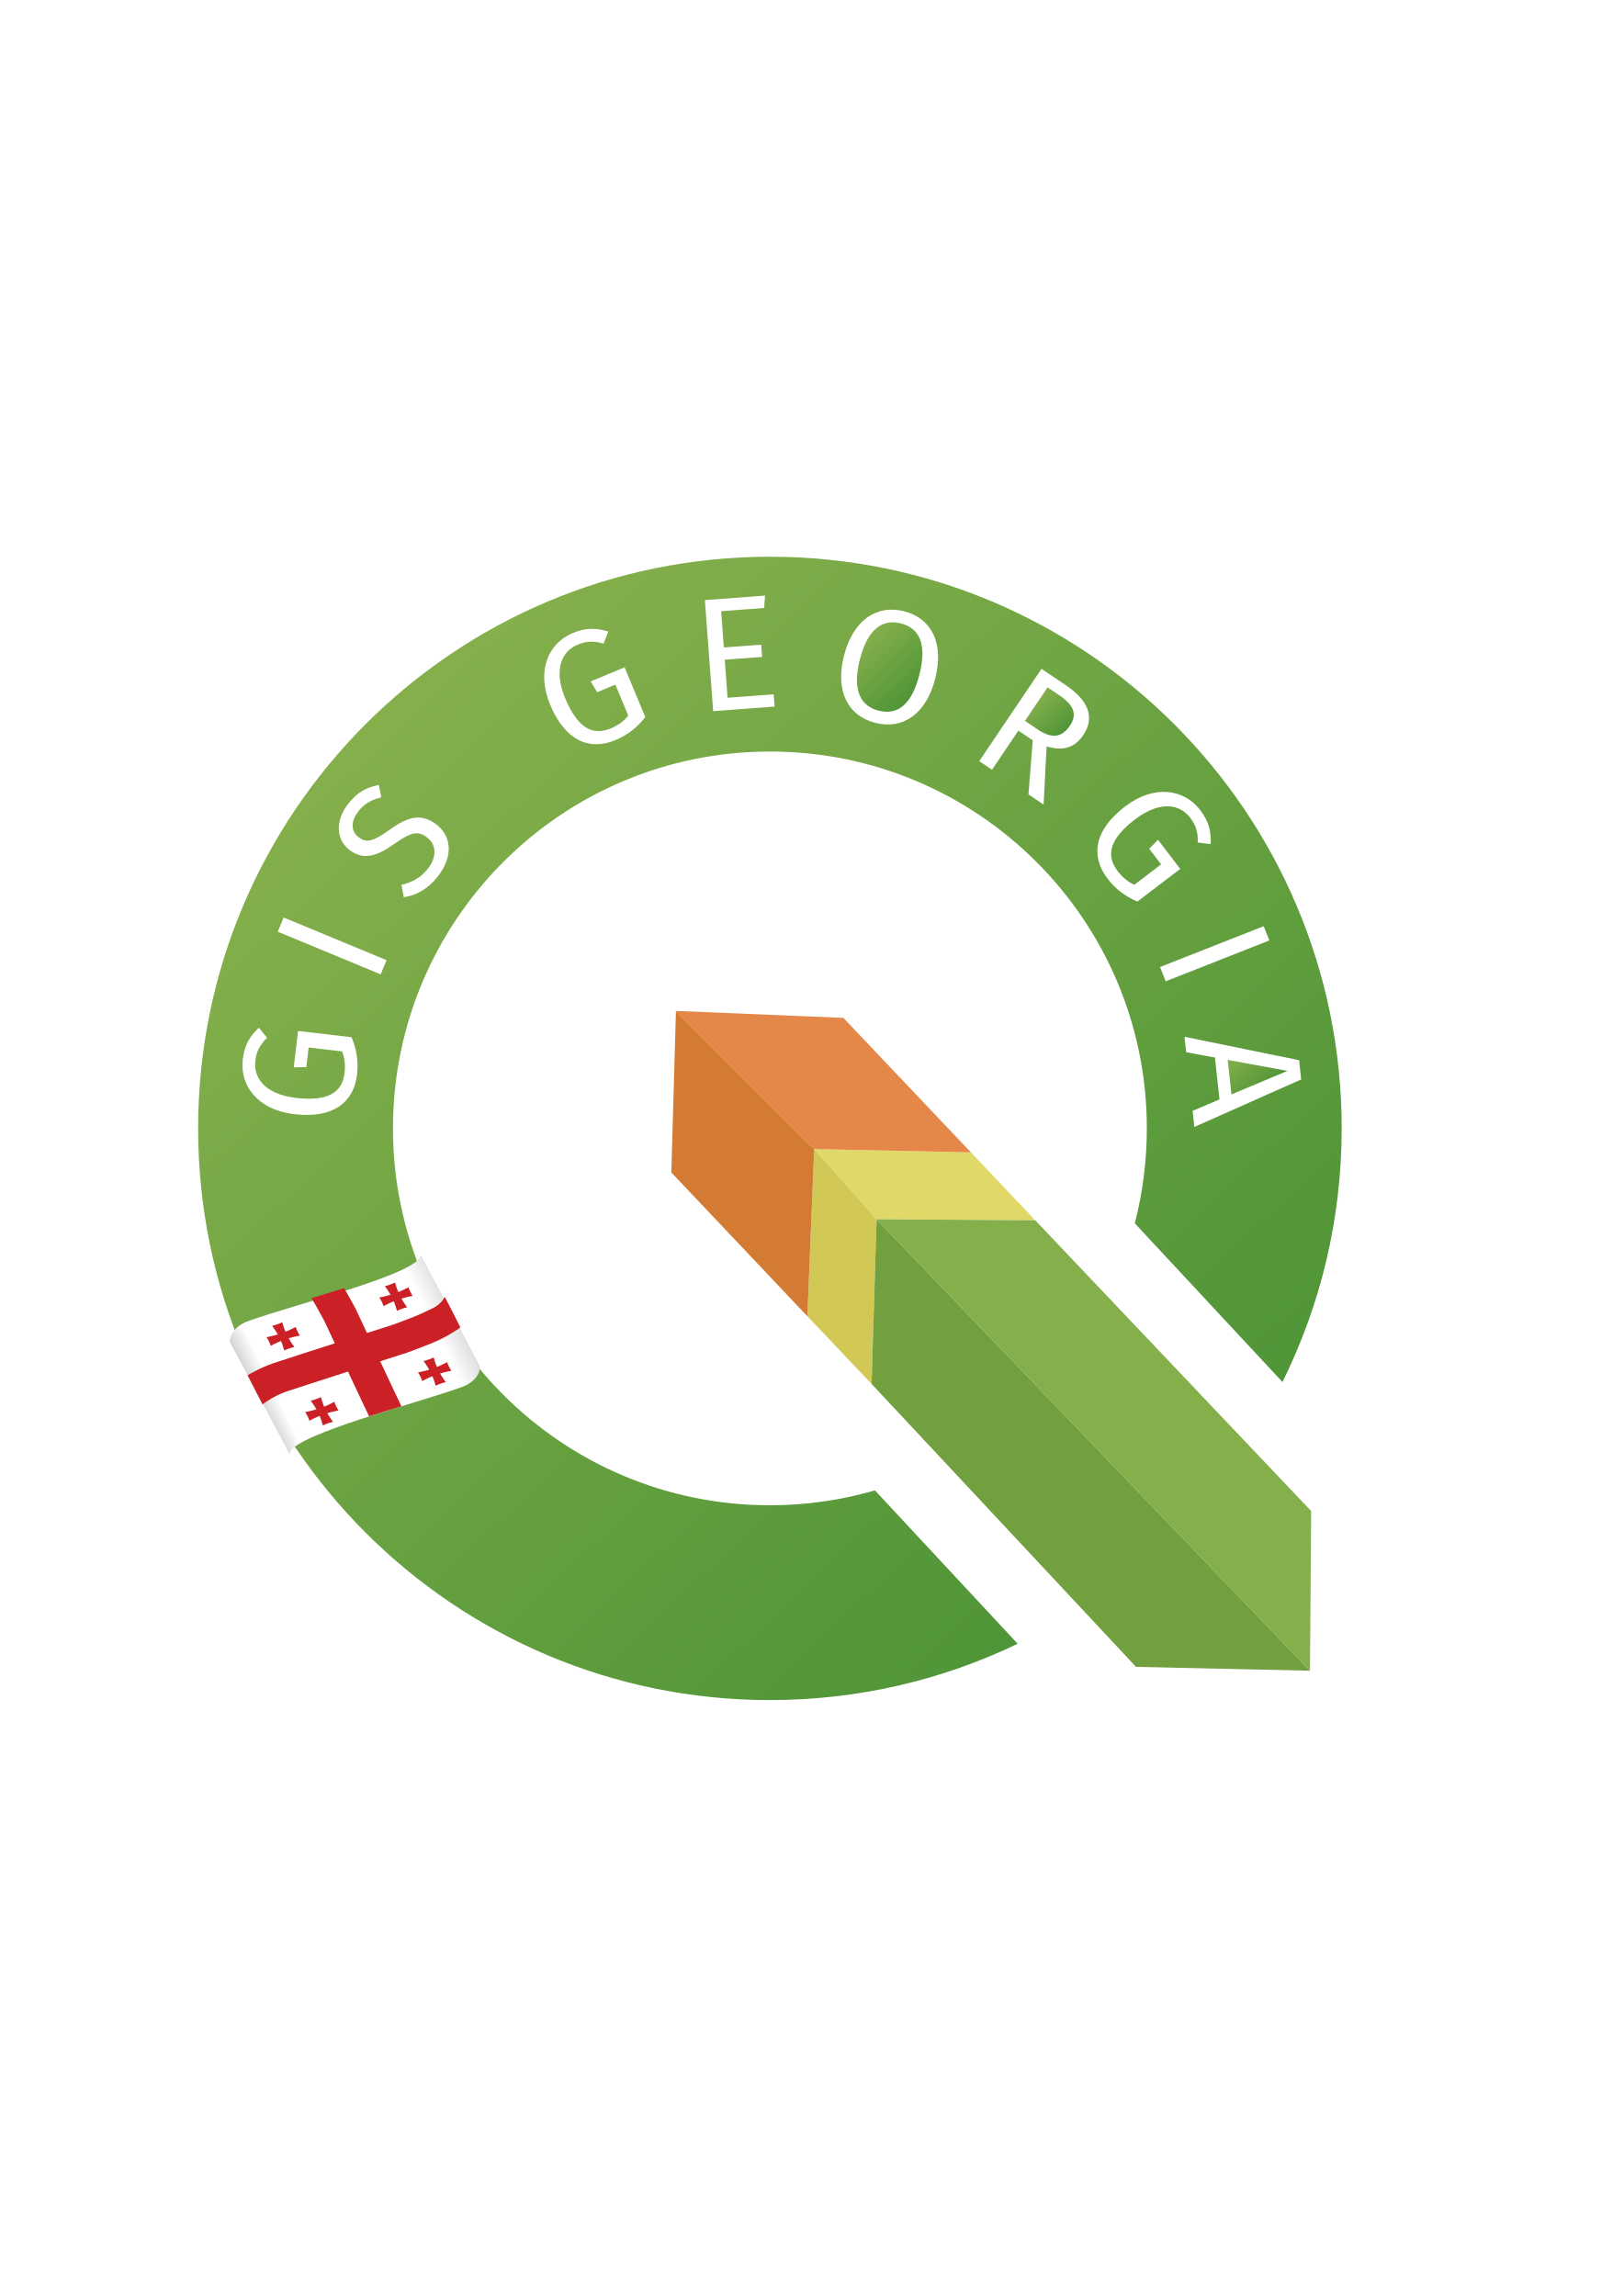
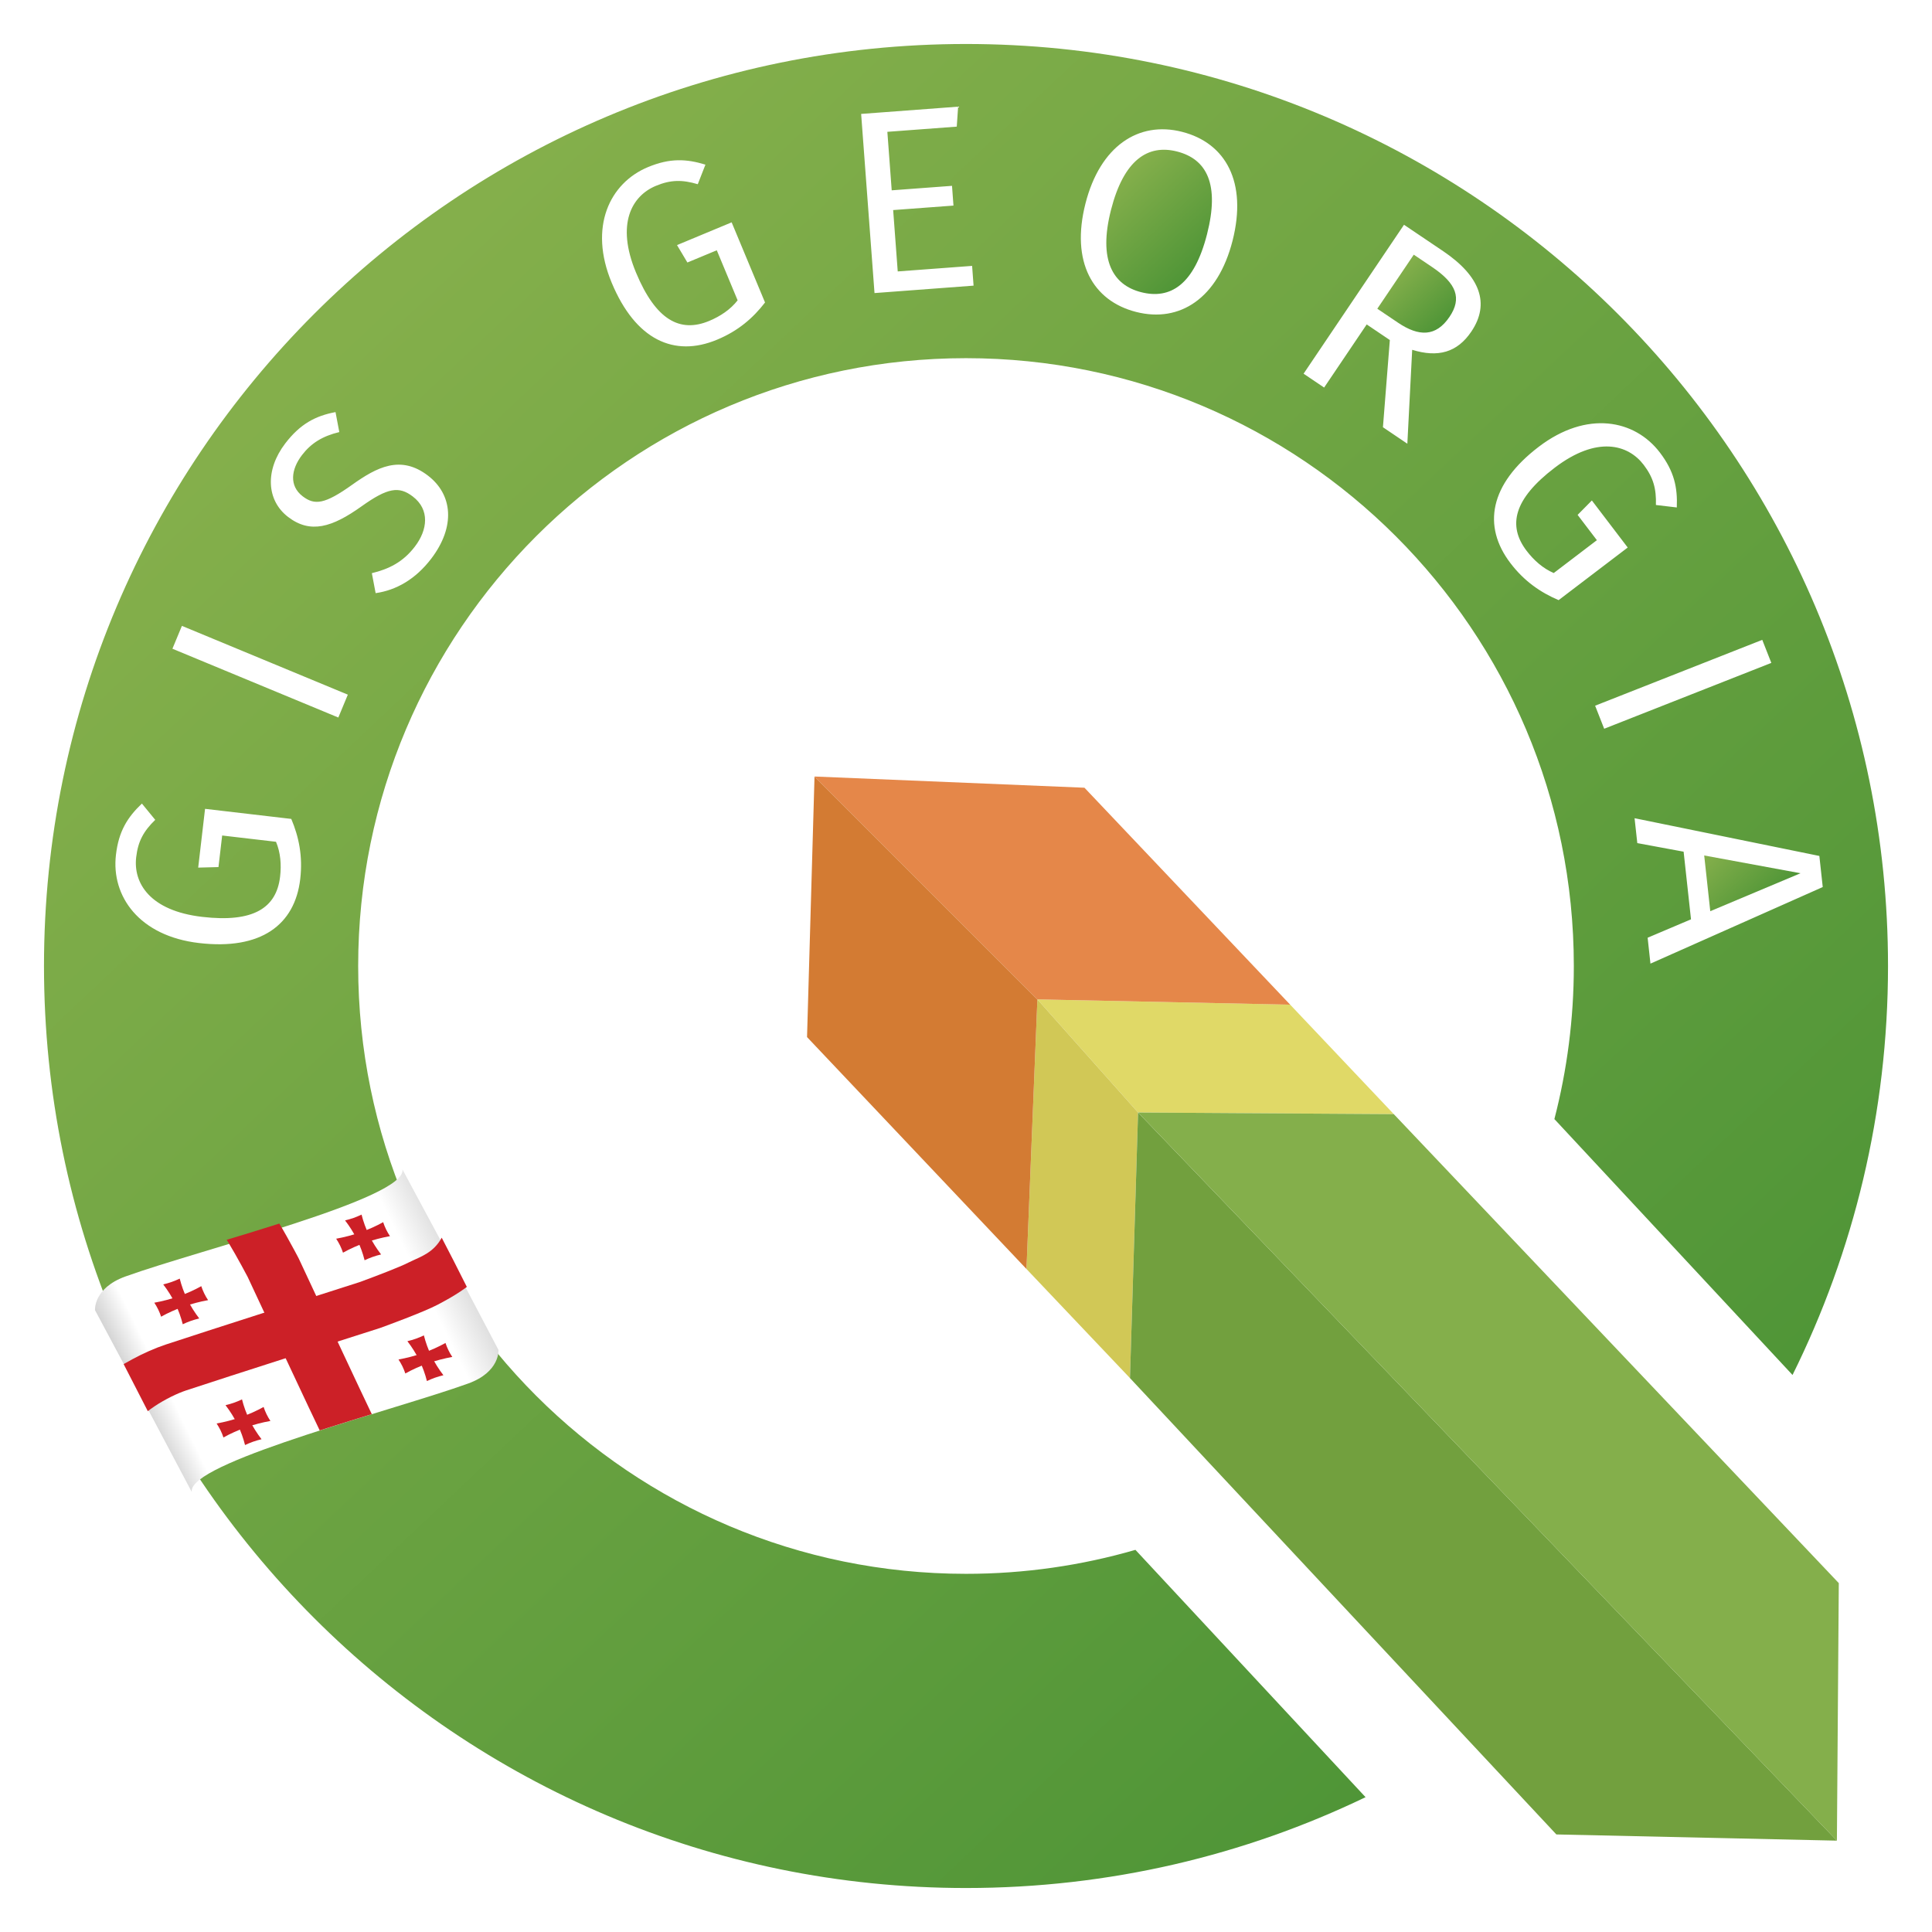
- <svg xmlns="http://www.w3.org/2000/svg" xmlns:xlink="http://www.w3.org/1999/xlink" version="1.1" id="Layer_1" x="0px" y="0px" viewBox="0 0 595.28 841.89" style="enable-background:new 0 0 595.28 841.89;" xml:space="preserve">
+ <svg xmlns="http://www.w3.org/2000/svg" xmlns:xlink="http://www.w3.org/1999/xlink" version="1.1" id="Layer_1" x="0px" y="0px" viewBox="62.64 194.14 439.24 439.24" style="enable-background:new 0 0 595.28 841.89;" xml:space="preserve">
  <style type="text/css">
	.st0{fill:#E0D967;}
	.st1{fill:#D1C856;}
	.st2{fill:#D37B33;}
	.st3{fill:#E58749;}
	.st4{fill:#72A03E;}
	.st5{fill:#84AF4B;}
	.st6{fill:#BF3232;}
	.st7{fill:url(#SVGID_1_);}
	.st8{fill:url(#SVGID_00000146471898421621028640000012379811152911084977_);}
	.st9{fill:url(#SVGID_00000011033520690038106980000013883495895158145687_);}
	.st10{fill:url(#SVGID_00000072978788442517438470000005922408929331240592_);}
	.st11{fill:url(#SVGID_00000010279445945205306120000000517097802981290912_);}
	.st12{clip-path:url(#SVGID_00000003821516314147361090000002786906308173745029_);}
	.st13{fill:#CC2027;}
</style>
  <g>
    <polygon class="st0" points="298.49,421.35 355.96,422.55 379.52,447.44 321.38,447.07  " />
    <polygon class="st1" points="298.49,421.35 321.38,447.07 319.54,507.45 296.01,482.65  " />
    <polygon class="st2" points="247.82,370.68 298.49,421.35 296.01,482.65 246.12,429.92  " />
    <polygon class="st3" points="247.82,370.68 309.19,373.23 355.96,422.55 298.49,421.35  " />
    <polygon class="st4" points="480.26,612.61 321.38,447.07 319.54,507.45 416.48,611.2  " />
    <polygon class="st5" points="480.26,612.62 321.38,447.07 379.52,447.44 480.69,554.06  " />
    <path class="st6" d="M480.26,612.62" />
    <g>
      <linearGradient id="SVGID_1_" gradientUnits="userSpaceOnUse" x1="379.604" y1="256.644" x2="390.951" y2="268.663">
        <stop offset="0" style="stop-color:#84AF4B" />
        <stop offset="1" style="stop-color:#4D9436" />
      </linearGradient>
      <path class="st7" d="M388.24,254.86l-4.18-2.82l-8.29,12.29l4.72,3.18c4.72,3.18,8.61,3.24,11.7-1.34    C395.04,261.95,393.79,258.6,388.24,254.86z" />
      <linearGradient id="SVGID_00000018938261925808092580000004474189403144780950_" gradientUnits="userSpaceOnUse" x1="143.365" y1="266.636" x2="431.163" y2="571.493">
        <stop offset="0" style="stop-color:#84AF4B" />
        <stop offset="1" style="stop-color:#4D9436" />
      </linearGradient>
      <path style="fill:url(#SVGID_00000018938261925808092580000004474189403144780950_);" d="M282.26,204.14    c-115.77,0-209.62,93.85-209.62,209.62s93.85,209.62,209.62,209.62c32.55,0,63.36-7.42,90.84-20.65l-52.32-56.23    c-12.23,3.54-25.15,5.45-38.52,5.45c-76.32,0-138.19-61.87-138.19-138.19s61.87-138.19,138.19-138.19s138.19,61.87,138.19,138.19    c0,12.02-1.54,23.68-4.42,34.8l54.14,58.18c13.89-28.02,21.71-59.58,21.71-92.98C491.88,297.99,398.03,204.14,282.26,204.14z     M130.9,393.98c-1.22,10.48-8.99,16.2-23,14.56c-13.66-1.59-20-10.69-18.9-20.05c0.62-5.36,2.61-8.53,5.9-11.66l3.03,3.7    c-2.63,2.56-3.91,4.85-4.33,8.5c-0.68,5.83,3.06,12.17,15.01,13.56c11.66,1.36,16.88-2.03,17.71-9.15    c0.32-2.71,0.1-5.48-0.93-7.92l-12.24-1.43l-0.84,7.18l-4.61,0.12l1.56-13.36l19.6,2.29C130.59,384.4,131.5,388.8,130.9,393.98z     M139.56,357.27l-37.72-15.64l2.16-5.2l37.72,15.64L139.56,357.27z M160.66,321.18c-3.57,4.66-7.93,7.14-12.62,7.81l-0.86-4.54    c3.85-0.93,7.07-2.5,9.77-6.03c2.92-3.81,3.45-8.41-0.46-11.4c-3.15-2.41-5.72-1.99-11.63,2.22c-6.76,4.83-11.68,6.29-16.72,2.43    c-4.99-3.82-5.23-10.72-0.66-16.7c3.42-4.47,6.9-6.29,11.44-7.14l0.86,4.54c-3.85,0.93-6.43,2.55-8.48,5.23    c-2.49,3.25-2.96,6.99,0.15,9.37c2.73,2.09,5.02,1.83,11.28-2.64c5.56-3.95,10.97-6.83,17.19-2.07    C165.57,306.57,166.24,313.88,160.66,321.18z M225.66,271.37c-9.74,4.06-18.52,0.07-23.95-12.95    c-5.29-12.69-0.45-22.67,8.25-26.29c4.98-2.07,8.71-1.89,13.06-0.56l-1.74,4.45c-3.51-1.04-6.15-1.04-9.54,0.38    c-5.42,2.26-9.13,8.61-4.5,19.72c4.51,10.83,10.02,13.74,16.64,10.98c2.52-1.05,4.83-2.59,6.46-4.68l-4.74-11.38l-6.68,2.78    l-2.36-3.96l12.42-5.17l7.59,18.22C233.87,266.42,230.48,269.37,225.66,271.37z M261.46,260.77l-3.04-40.73l22.05-1.65l-0.31,4.54    l-15.78,1.18l0.99,13.3l13.71-1.02l0.33,4.49l-13.71,1.02l1.04,13.95l16.91-1.26l0.33,4.49L261.46,260.77z M342.86,248.87    c-3.34,13.1-11.99,18.72-21.92,16.19c-9.88-2.52-14.9-11.38-11.52-24.65c3.32-13.04,12.07-18.82,21.95-16.3    C341.31,226.64,346.25,235.54,342.86,248.87z M397.15,269.52c-3.21,4.77-7.59,5.96-13.45,4.15l-1.1,21.35l-5.55-3.75l1.57-19.82    l-5.26-3.55l-9.68,14.35l-4.67-3.15l22.83-33.86l8.9,6C399.19,256.95,401.43,263.18,397.15,269.52z M416.99,330.58    c-4.08-1.74-7.8-4.27-10.96-8.42c-6.39-8.39-4.77-17.9,6.45-26.45c10.94-8.33,21.81-6.19,27.53,1.31    c3.27,4.29,4.04,7.95,3.85,12.49l-4.75-0.56c0.11-3.66-0.56-6.21-2.78-9.13c-3.56-4.67-10.65-6.64-20.22,0.65    c-9.34,7.11-10.75,13.18-6.4,18.89c1.65,2.17,3.73,4.01,6.17,5.06l9.81-7.47l-4.38-5.75l3.24-3.28l8.15,10.7L416.99,330.58z     M425.29,354.58l38-14.97l2.06,5.24l-38,14.97L425.29,354.58z M437.87,413.22l-0.64-5.89l9.86-4.18l-1.68-15.38l-10.53-1.95    l-0.62-5.66l42.01,8.58l0.77,7.07L437.87,413.22z" />
      <linearGradient id="SVGID_00000129203936864918202750000014811752629319500169_" gradientUnits="userSpaceOnUse" x1="317.102" y1="234.955" x2="336.411" y2="255.409">
        <stop offset="0" style="stop-color:#84AF4B" />
        <stop offset="1" style="stop-color:#4D9436" />
      </linearGradient>
      <path style="fill:url(#SVGID_00000129203936864918202750000014811752629319500169_);" d="M330.23,228.58    c-6.6-1.68-12.1,1.87-15.01,13.3c-2.91,11.43,0.43,17.05,6.86,18.69c6.66,1.7,12.05-1.7,14.98-13.19    C339.96,236.02,337.01,230.31,330.23,228.58z" />
      <linearGradient id="SVGID_00000181790218629871432930000003231357080820934787_" gradientUnits="userSpaceOnUse" x1="452.294" y1="386.987" x2="464.932" y2="400.375">
        <stop offset="0" style="stop-color:#84AF4B" />
        <stop offset="1" style="stop-color:#4D9436" />
      </linearGradient>
      <polygon style="fill:url(#SVGID_00000181790218629871432930000003231357080820934787_);" points="451.47,401.3 471.99,392.67     450.09,388.63   " />
    </g>
  </g>
  <g>
    <linearGradient id="SVGID_00000159468444943171961910000012485221199890074511_" gradientUnits="userSpaceOnUse" x1="166.238" y1="478.308" x2="95.815" y2="512.656" gradientTransform="matrix(1 -2.642870e-03 2.642870e-03 1 -2.2343 1.3931)">
      <stop offset="0" style="stop-color:#DFDFDF" />
      <stop offset="0.116" style="stop-color:#FFFFFF" />
      <stop offset="0.912" style="stop-color:#FFFFFF" />
      <stop offset="1" style="stop-color:#D3D3D3" />
    </linearGradient>
    <path style="fill:url(#SVGID_00000159468444943171961910000012485221199890074511_);" d="M175.97,501.05l-10.36-19.7l0,0   l-11.48-21.35c1.09,6.63-45.66,18.12-62.95,24.34c-7.33,2.63-6.94,7.66-6.94,7.66s6.42,12.02,12.06,22.57l9.94,18.77   c-0.04-0.24-0.01-0.48,0.07-0.74l0,0c2.15-6.73,46.05-17.91,62.72-23.9C176.36,506.08,175.97,501.05,175.97,501.05z" />
    <g>
      <defs>
        <path id="SVGID_00000120524928741306653730000003138178443694136201_" d="M175.95,500.9l-10.24-20.25l0,0l-11.34-21.94     c1.04,6.8-45.95,18.31-63.36,24.58c-7.38,2.66-7.02,7.81-7.02,7.81s6.34,12.36,11.91,23.2l9.82,19.3     c-0.04-0.25-0.01-0.5,0.07-0.75l0,0c2.22-6.89,46.34-18.09,63.12-24.13C176.31,506.06,175.95,500.9,175.95,500.9z" />
      </defs>
      <clipPath id="SVGID_00000176741467792043138740000000119829462645197500_">
        <use xlink:href="#SVGID_00000120524928741306653730000003138178443694136201_" style="overflow:visible;" />
      </clipPath>
      <g style="clip-path:url(#SVGID_00000176741467792043138740000000119829462645197500_);">
        <path class="st13" d="M164.15,472.89l-0.5,1.33c-1.49,3.97-4.39,5.25-6.71,6.29c-0.52,0.23-1,0.45-1.45,0.68     c-1.8,0.95-7.75,3.22-11.1,4.44c-3.85,1.23-36.29,11.6-44.09,14.2c-10.08,3.36-21.1,11.99-21.82,14.47l-0.32,1.09l13.78,5.97     l0.49-1.68c1.2-4.11,8.73-8.16,12.5-9.42c7.87-2.63,42.57-13.71,44.05-14.18l0.26-0.09c0.98-0.36,9.7-3.53,12.95-5.25     c5.32-2.81,11.21-6.36,13.73-13.07l0.5-1.33L164.15,472.89z" />
        <path class="st13" d="M162.99,524.71c-6.09-1.17-13.46-4.15-14.72-6.74c-3.16-6.52-16.21-34.49-17.69-37.66l-0.14-0.28     c-0.44-0.84-4.37-8.28-6.44-11.04c-3.64-4.84-9.04-8.1-16.52-9.99l-1.39-0.35l-3.51,10.47l1.39,0.35     c5.88,1.48,8.16,3.7,9.49,5.47c1.16,1.54,3.97,6.63,5.48,9.5c1.53,3.28,14.48,31.05,17.74,37.75     c4.52,9.3,21.68,12.79,23.62,13.16l1.42,0.27l2.69-10.64L162.99,524.71z" />
      </g>
    </g>
    <g>
      <g>
        <path class="st13" d="M98.61,491.86c0.26,0.54,0.48,1.08,0.66,1.63c1.59-0.89,3.31-1.66,5.13-2.3c1.83-0.64,3.68-1.12,5.55-1.46     c-0.33-0.49-0.63-1.01-0.89-1.55c-0.26-0.54-0.48-1.08-0.66-1.63c-1.59,0.89-3.31,1.66-5.13,2.3c-1.83,0.64-3.68,1.12-5.55,1.46     C98.05,490.8,98.35,491.32,98.61,491.86z" />
        <path class="st13" d="M101.67,485.59c-0.63,0.22-1.28,0.41-1.92,0.56c1.04,1.35,1.96,2.81,2.72,4.35s1.32,3.12,1.72,4.71     c0.58-0.28,1.19-0.53,1.83-0.76c0.63-0.22,1.28-0.41,1.92-0.56c-1.04-1.35-1.96-2.81-2.72-4.35c-0.76-1.55-1.32-3.12-1.72-4.71     C102.91,485.11,102.3,485.37,101.67,485.59z" />
      </g>
      <g>
        <path class="st13" d="M112.78,519.32c0.26,0.54,0.48,1.08,0.66,1.63c1.59-0.89,3.31-1.66,5.13-2.3c1.83-0.64,3.68-1.12,5.55-1.46     c-0.33-0.49-0.63-1.01-0.89-1.55s-0.48-1.08-0.66-1.63c-1.59,0.89-3.31,1.66-5.13,2.3c-1.83,0.64-3.68,1.12-5.55,1.46     C112.21,518.26,112.51,518.78,112.78,519.32z" />
        <path class="st13" d="M115.83,513.05c-0.63,0.22-1.28,0.41-1.92,0.56c1.04,1.35,1.96,2.81,2.72,4.35     c0.76,1.55,1.32,3.12,1.72,4.71c0.58-0.28,1.19-0.53,1.83-0.76c0.63-0.22,1.28-0.41,1.92-0.56c-1.04-1.35-1.96-2.81-2.72-4.35     c-0.76-1.55-1.32-3.12-1.72-4.71C117.08,512.57,116.47,512.82,115.83,513.05z" />
      </g>
      <g>
        <path class="st13" d="M139.96,477.31c0.26,0.54,0.48,1.08,0.66,1.63c1.59-0.89,3.31-1.66,5.13-2.3c1.83-0.64,3.68-1.12,5.55-1.46     c-0.33-0.49-0.63-1.01-0.89-1.55s-0.48-1.08-0.66-1.63c-1.59,0.89-3.31,1.66-5.13,2.3c-1.83,0.64-3.68,1.12-5.55,1.46     C139.39,476.25,139.69,476.77,139.96,477.31z" />
        <path class="st13" d="M143.01,471.04c-0.63,0.22-1.28,0.41-1.92,0.56c1.04,1.35,1.96,2.81,2.72,4.35     c0.76,1.55,1.32,3.12,1.72,4.71c0.58-0.28,1.19-0.53,1.83-0.76s1.28-0.41,1.92-0.56c-1.04-1.35-1.96-2.81-2.72-4.35     c-0.76-1.55-1.32-3.12-1.72-4.71C144.26,470.56,143.65,470.81,143.01,471.04z" />
      </g>
      <g>
        <path class="st13" d="M154.13,504.77c0.26,0.54,0.48,1.08,0.66,1.63c1.59-0.89,3.31-1.66,5.13-2.3c1.83-0.64,3.68-1.12,5.55-1.46     c-0.33-0.49-0.63-1.01-0.89-1.55s-0.48-1.08-0.66-1.63c-1.59,0.89-3.31,1.66-5.13,2.3c-1.83,0.64-3.68,1.12-5.55,1.46     C153.56,503.71,153.86,504.23,154.13,504.77z" />
        <path class="st13" d="M157.18,498.5c-0.63,0.22-1.28,0.41-1.92,0.56c1.04,1.35,1.96,2.81,2.72,4.35     c0.76,1.55,1.32,3.12,1.72,4.71c0.58-0.28,1.19-0.53,1.83-0.76c0.63-0.22,1.28-0.41,1.92-0.56c-1.04-1.35-1.96-2.81-2.72-4.35     c-0.76-1.55-1.32-3.12-1.72-4.71C158.43,498.02,157.82,498.27,157.18,498.5z" />
      </g>
    </g>
  </g>
</svg>
